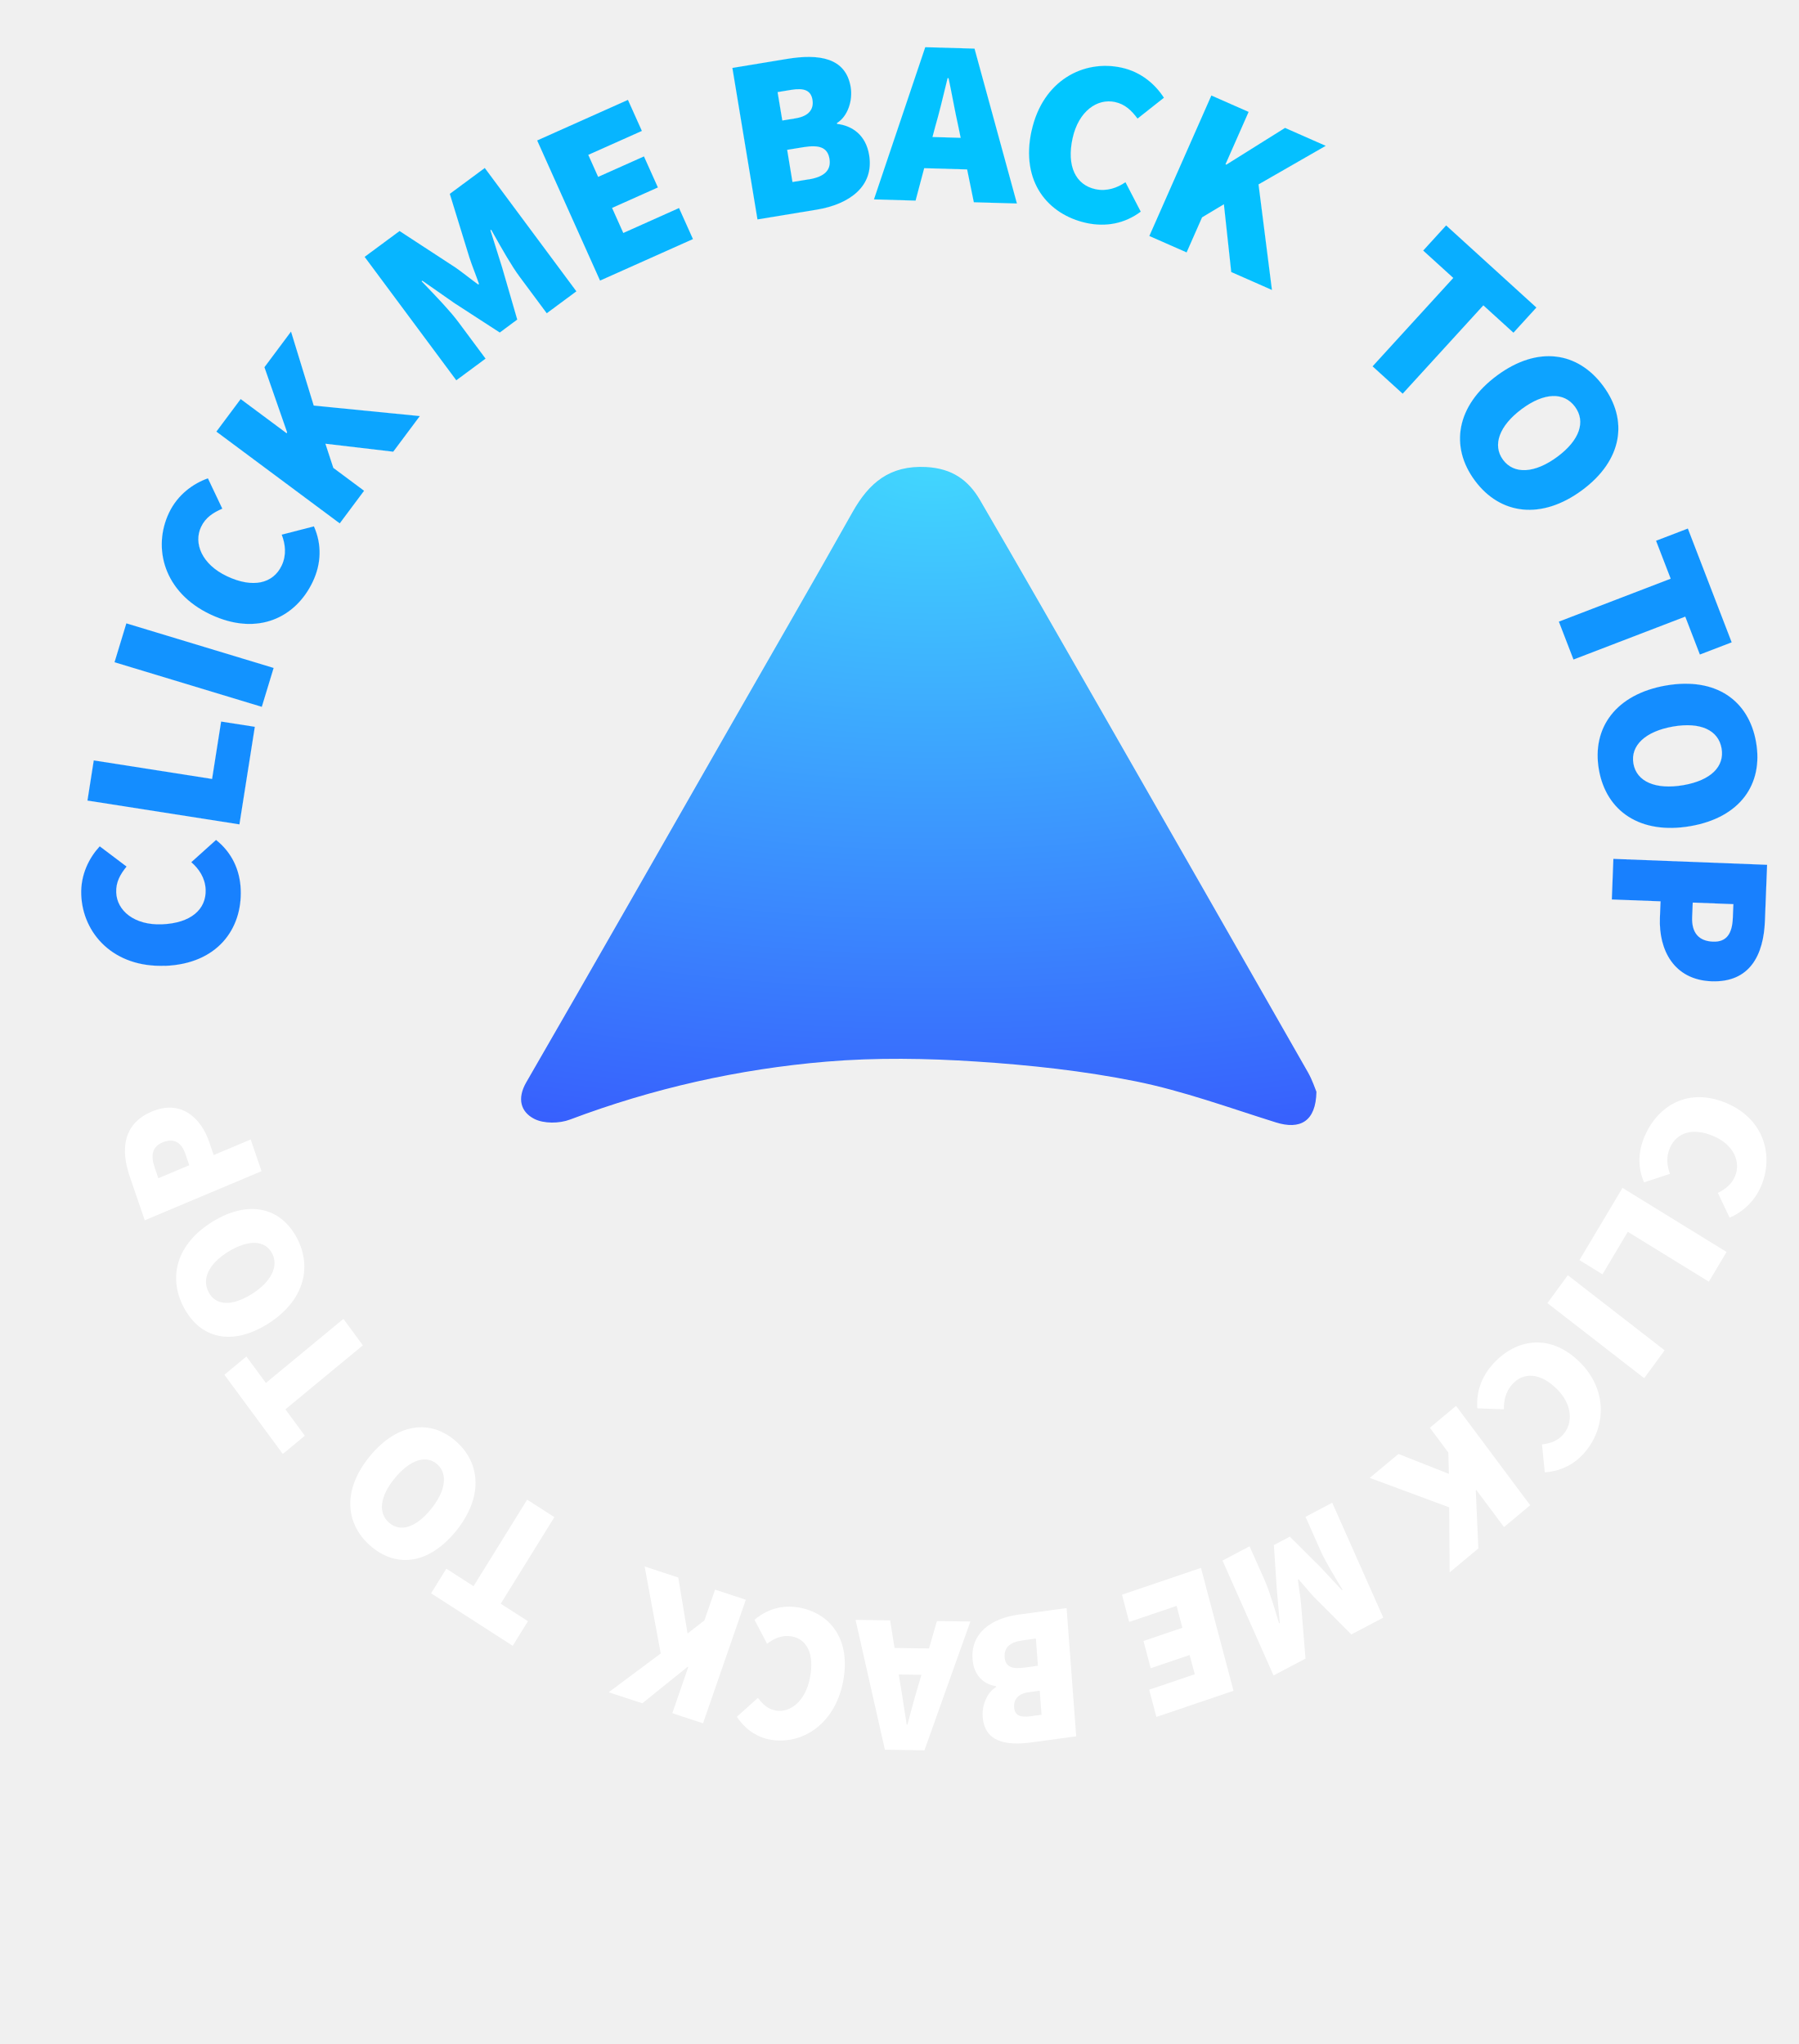
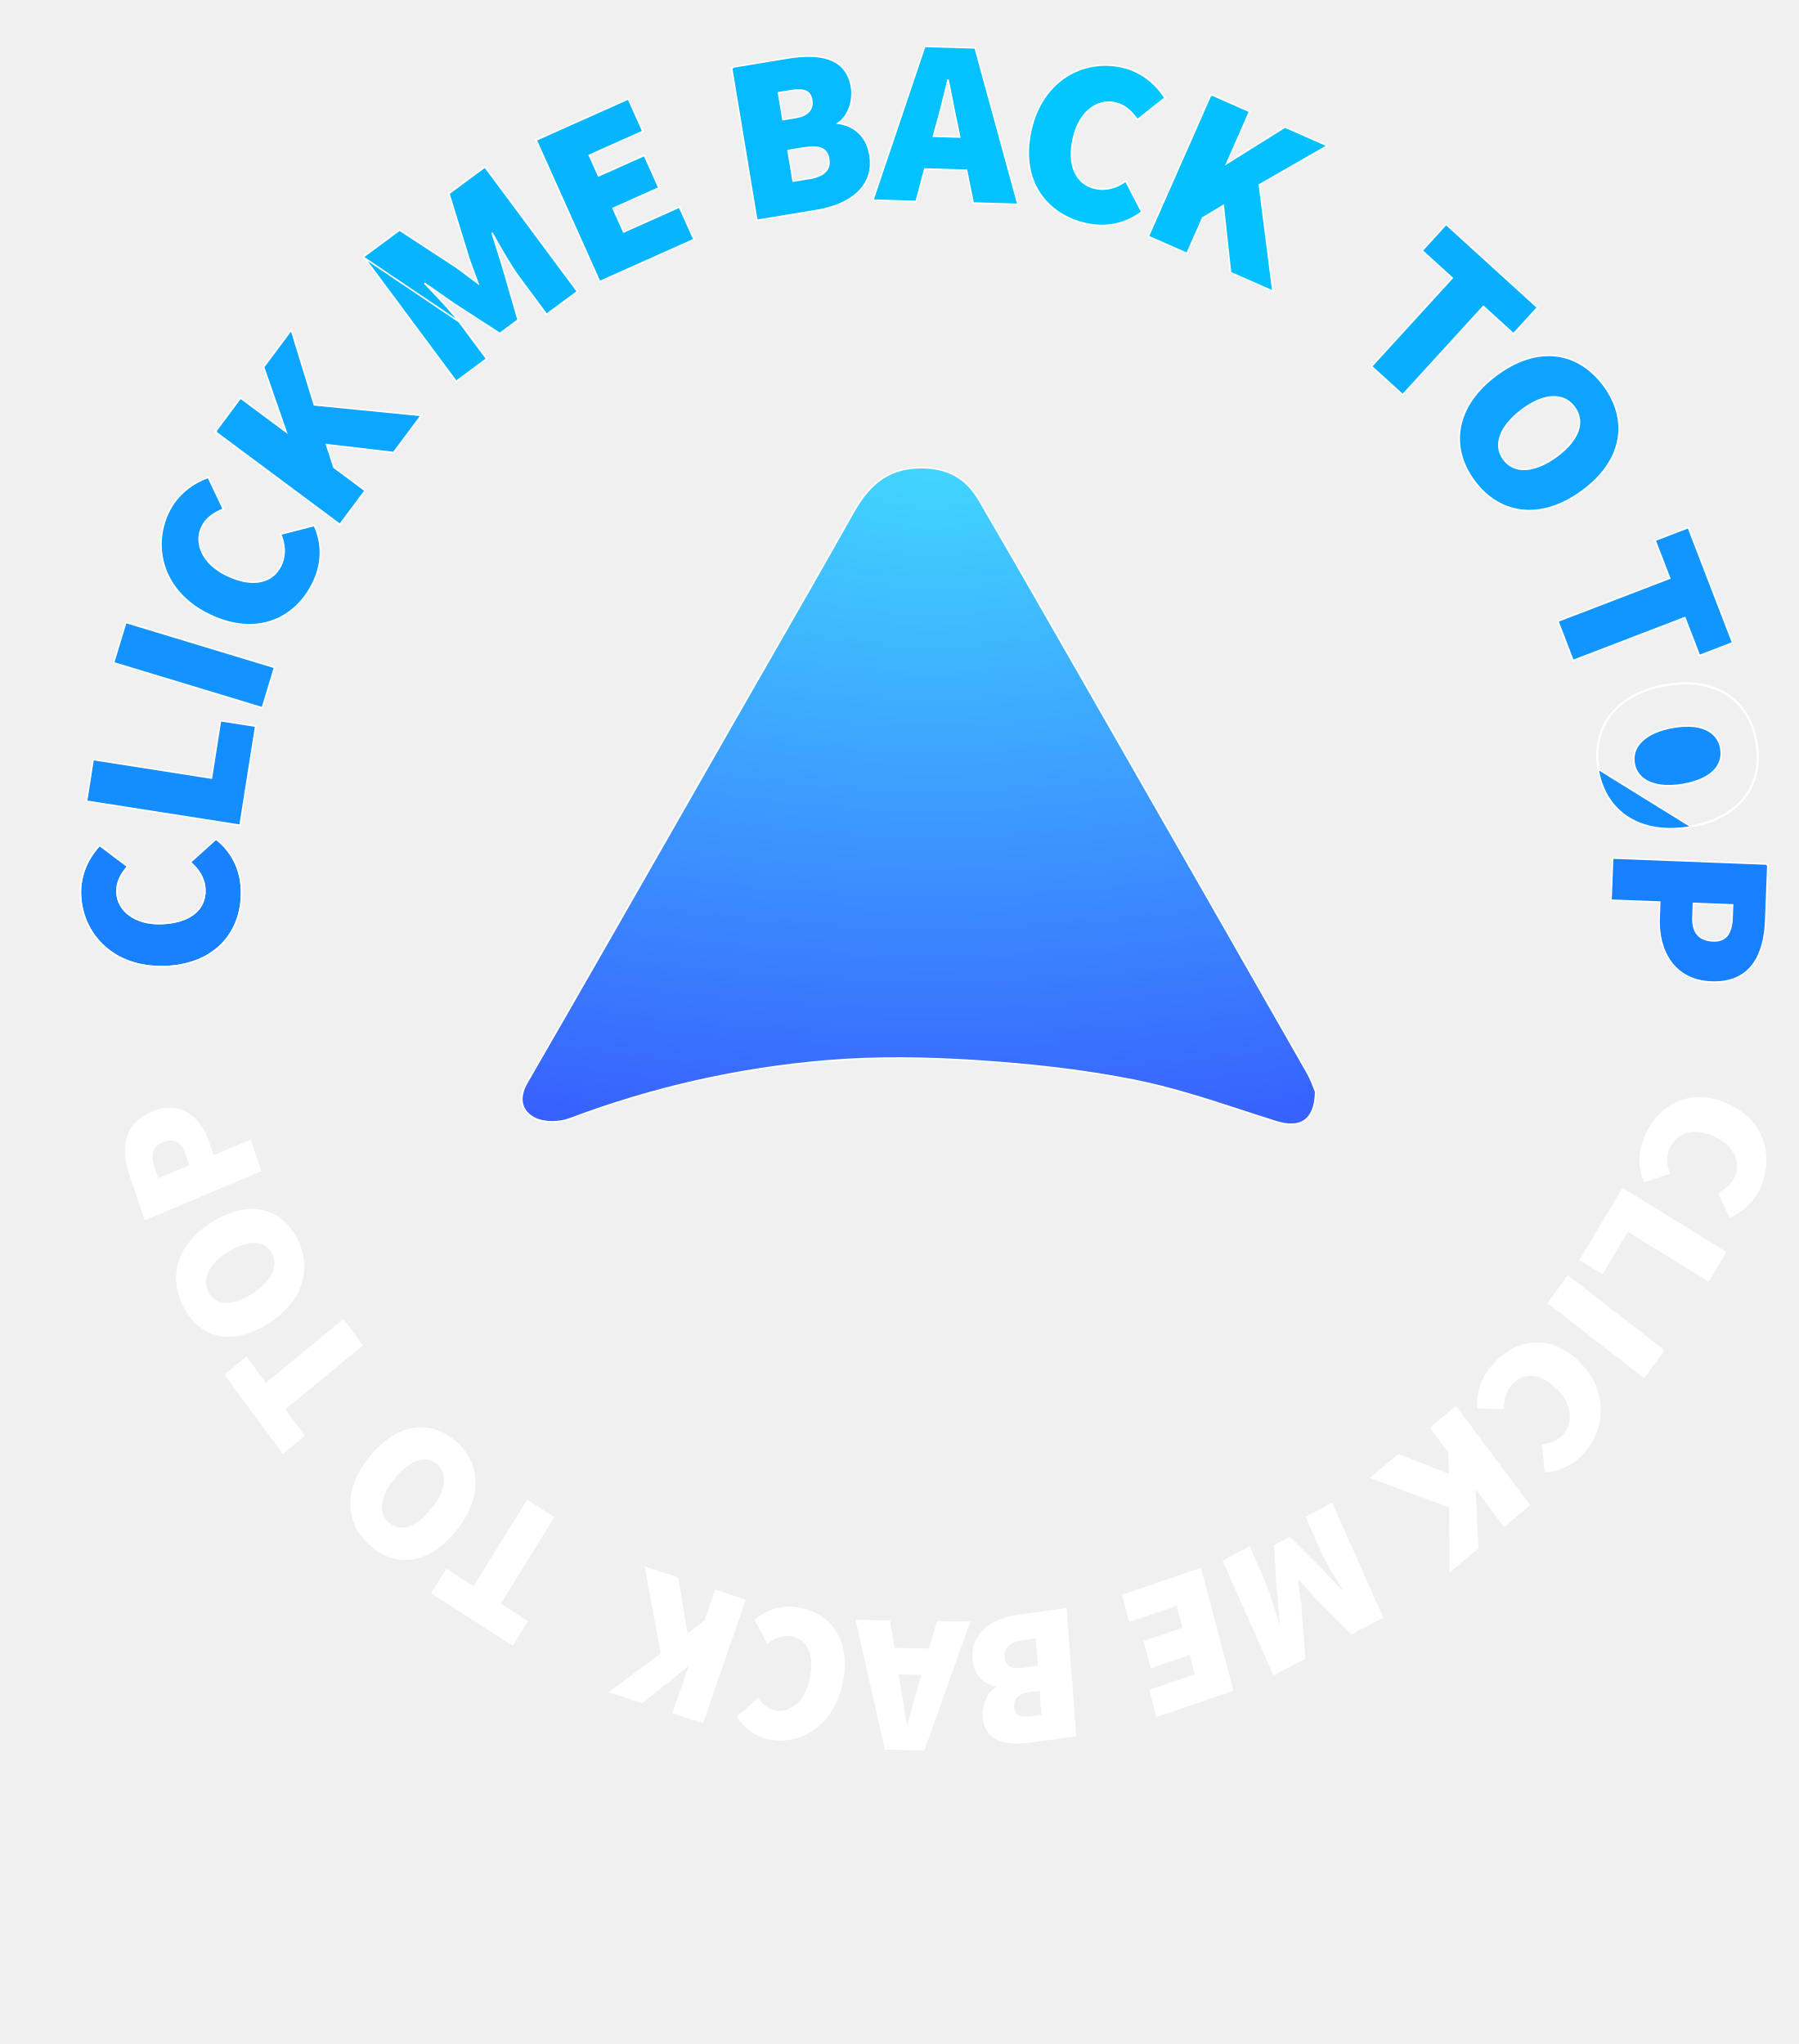
<svg xmlns="http://www.w3.org/2000/svg" width="1164" height="1323" viewBox="0 0 1164 1323" fill="none">
  <g clip-path="url(#clip0_379_113)">
    <path d="M1117.78 714.192C1142.08 724.776 1148.08 748.68 1139.49 768.258C1134.98 778.507 1126.86 784.906 1119.33 788.164L1111.74 772.107C1116.55 769.641 1120.45 766.792 1122.75 761.53C1126.71 752.46 1122.37 741.208 1109.22 735.493C1095.62 729.568 1085.1 732.95 1080.69 742.978C1078.06 748.94 1078.88 754.988 1080.75 759.777L1063.98 765.27C1059.72 755.631 1060.09 745.099 1064.48 735.108C1073.22 715.288 1093 703.471 1117.78 714.192Z" fill="white" />
    <path d="M1117.36 810.349L1105.91 829.575L1053.45 797.291L1037.06 824.813L1022.15 815.616L1050.02 768.883L1117.36 810.349Z" fill="white" />
    <path d="M1077.27 874.015L1064.06 892.059L1001.42 843.443L1014.63 825.398L1077.27 874.015Z" fill="white" />
    <path d="M1022.18 881.458C1041.23 900.193 1039.04 925.198 1024.8 940.961C1017.31 949.23 1007.75 952.525 999.724 952.988L997.911 934.917C1003.13 934.262 1007.68 932.887 1011.51 928.658C1018.12 921.37 1017.74 909.009 1007.41 898.903C996.749 888.419 985.917 887.971 978.653 896.031C974.305 900.827 973.09 906.911 973.305 912.183L956.05 911.556C955.224 900.783 958.96 890.844 966.276 882.763C980.717 866.828 1002.84 862.451 1022.23 881.527L1022.18 881.458Z" fill="white" />
    <path d="M990.303 974.245L973.333 988.41L955.462 964.473L955.065 964.782L956.725 1002.25L938.168 1017.74L937.843 975.636L886.45 956.575L905.007 941.085L937.672 953.974L937.299 940.175L925.339 924.135L942.309 909.97L990.285 974.282L990.303 974.245Z" fill="white" />
    <path d="M895.22 1047.02L874.536 1057.91L850.018 1033.29C846.838 1029.86 843.693 1025.92 840.41 1022.26L839.962 1022.5C840.539 1027.54 841.46 1032.74 841.934 1037.55L844.871 1073.55L824.186 1084.44L791.159 1010.1L808.671 1000.86L818.434 1022.84C821.779 1030.39 825.341 1042.76 827.756 1050.68L828.204 1050.44L826.362 1029.39L824.413 1000.06L834.738 994.603L854.648 1014.46L868.418 1029.24L868.866 1029C864.659 1022.03 857.977 1011.3 854.632 1003.75L844.869 981.772L862.158 972.658L895.186 1047L895.22 1047.02Z" fill="white" />
    <path d="M798.285 1094.37L748.366 1111.3L743.693 1093.69L773.194 1083.69L769.891 1071.21L744.681 1079.76L740.009 1062.15L765.219 1053.6L761.454 1039.42L730.764 1049.81L726.092 1032.19L777.218 1014.85L798.268 1094.32L798.285 1094.37Z" fill="white" />
    <path d="M696.473 1123.84L667.723 1127.76C650.997 1130.03 637.172 1127.55 635.942 1111.19C635.386 1104.05 638.724 1095.32 644.671 1091.95L644.62 1091.43C636.821 1090.16 630.234 1084.86 629.408 1073.91C628.111 1056.8 641.818 1047.45 659.043 1045.09L690.256 1040.84L696.473 1123.84ZM661.771 1061.75C653.434 1062.87 649.725 1066.49 650.163 1072.63C650.6 1078.77 654.731 1080.52 663.085 1079.36L671.698 1078.18L670.384 1060.57L661.771 1061.75ZM665.78 1095.28C658.906 1096.24 655.938 1099.97 656.308 1105.09C656.679 1110.21 660.051 1111.8 666.907 1110.87L674.039 1109.9L672.859 1094.33L665.728 1095.3L665.78 1095.28Z" fill="white" />
    <path d="M598.259 1132.91L572.668 1132.51L553.675 1048.47L576.062 1048.81L582.573 1089.63C584.024 1097.64 585.367 1107.85 586.765 1116.24L587.265 1116.25C589.518 1107.77 592.152 1097.76 594.628 1089.8L606.338 1049.24L627.985 1049.55L598.276 1132.87L598.259 1132.91ZM608.243 1084.22L569.133 1083.64L570.229 1066.53L609.339 1067.11L608.243 1084.22Z" fill="white" />
    <path d="M545.548 1088.73C540.059 1116.46 518.838 1129.3 499.055 1126.1C488.673 1124.42 481.262 1117.94 476.864 1111.2L490.49 1098.97C493.652 1103.15 496.987 1106.33 502.29 1107.2C511.45 1108.71 521.193 1101.09 524.163 1086.07C527.237 1070.56 522.207 1060.79 512.066 1059.13C506.023 1058.14 500.56 1060.66 496.421 1063.94L488.284 1048.43C496.545 1041.38 506.383 1038.75 516.524 1040.4C536.53 1043.67 551.14 1060.5 545.548 1088.73Z" fill="white" />
    <path d="M454.985 1115.42L435.088 1108.88L445.402 1079.09L444.954 1078.88L415.672 1102.47L393.916 1095.33L427.592 1070.24L417.181 1013.92L438.937 1021.07L444.956 1057.3L455.854 1048.83L462.759 1028.91L482.656 1035.45L454.985 1115.42Z" fill="white" />
    <path d="M324.057 1038.02L341.673 1049.34L331.813 1065.26L278.981 1031.27L288.841 1015.35L306.458 1026.66L341.15 970.674L358.766 981.992L324.074 1037.98L324.057 1038.02Z" fill="white" />
    <path d="M294.72 991.439C277.049 1012.83 255.983 1014.96 239.492 1000.35C223.035 985.75 221.849 963.746 239.433 942.449C257.104 921.059 278.653 918.348 295.145 932.96C311.636 947.572 312.391 970.049 294.702 991.476L294.72 991.439ZM255.546 956.704C245.814 968.508 244.573 979.212 251.727 985.534C258.88 991.856 268.891 988.951 278.624 977.147C288.357 965.344 290.081 954.057 282.927 947.735C275.773 941.413 265.279 944.901 255.546 956.704Z" fill="white" />
    <path d="M184.684 912.192L197.279 929.294L183.017 941.086L145.215 889.818L159.477 878.025L172.072 895.127L222.239 853.677L234.834 870.779L184.667 912.229L184.684 912.192Z" fill="white" />
    <path d="M172.807 857.207C149.568 871.491 129.427 866.094 118.955 846.255C108.466 826.454 114.478 804.947 137.613 790.705C160.852 776.422 181.63 781.443 192.12 801.245C202.609 821.046 196.028 842.871 172.807 857.207ZM147.879 810.087C135.07 817.975 130.473 827.78 135.005 836.38C139.537 844.98 149.732 845.713 162.541 837.825C175.349 829.937 180.602 819.72 176.052 811.157C171.503 802.594 160.671 802.236 147.862 810.124L147.879 810.087Z" fill="white" />
    <path d="M93.665 789.792L83.947 761.45C78.154 744.525 79.234 727.45 98.311 719.444C116.821 711.666 129.907 723.063 135.443 739.283L138.288 747.631L162.243 737.55L169.252 758.058L93.63 789.866L93.665 789.792ZM119.965 746.863C117.206 738.78 111.922 736.617 105.184 739.438C98.445 742.259 97.403 747.885 100.111 755.719L102.459 762.621L122.484 754.205L119.948 746.81L119.965 746.863Z" fill="white" />
  </g>
-   <path d="M52.556 579.175C53.537 604.227 73.404 626.418 106.775 625.116L106.806 625.174L106.812 625.185L106.824 625.184C123.809 624.524 136.303 618.522 144.428 609.513C152.552 600.504 156.306 588.49 155.811 575.807C155.313 562.95 149.937 551.662 139.826 543.646L139.813 543.636L139.801 543.647L123.792 558.053L123.775 558.068L123.792 558.083C128.549 562.18 132.753 568.13 133.064 575.764C133.313 582.166 130.921 587.602 126.135 591.53C121.348 595.459 114.164 597.88 104.824 598.246C86.773 598.965 75.668 589.277 75.233 577.69L75.233 577.69C74.943 570.96 77.821 565.963 81.92 560.901L81.933 560.885L81.916 560.872L64.557 547.774L64.543 547.763L64.531 547.776C57.762 555.093 52.051 566.039 52.556 579.175L52.556 579.175Z" fill="#1881FE" stroke="white" stroke-width="0.04" />
-   <path d="M56.58 518.172L56.577 518.192L56.597 518.195L154.942 533.607L154.962 533.61L154.965 533.59L164.931 470.441L164.934 470.421L164.914 470.418L143.107 467.015L143.087 467.012L143.084 467.032L137.237 504.169L60.685 492.163L60.665 492.16L60.662 492.18L56.58 518.172Z" fill="#148DFF" stroke="white" stroke-width="0.04" />
-   <path d="M74.103 428.637L74.097 428.656L74.116 428.662L169.42 457.527L169.439 457.533L169.445 457.514L177.097 432.345L177.103 432.326L177.084 432.32L81.78 403.455L81.76 403.449L81.755 403.468L74.103 428.637Z" fill="#1293FF" stroke="white" stroke-width="0.04" />
-   <path d="M134.563 309.594L134.555 309.577L134.538 309.583C125.137 312.925 115.018 320.005 109.363 331.888C98.584 354.53 105.925 383.406 136.101 397.68C151.47 404.95 165.329 405.412 176.706 401.187C188.082 396.961 196.975 388.048 202.412 376.571C207.935 364.969 208.421 352.506 203.173 340.694L203.166 340.679L203.149 340.683L182.305 346.054L182.284 346.06L182.292 346.081C184.581 351.902 185.578 359.104 182.289 366.02L182.289 366.02C179.549 371.83 174.911 375.555 168.847 376.829C162.783 378.103 155.291 376.926 146.845 372.928C130.518 365.198 125.17 351.527 130.151 341.034C133.041 334.961 137.911 331.864 143.876 329.262L143.895 329.253L143.886 329.235L134.563 309.594Z" fill="#1099FF" stroke="white" stroke-width="0.04" />
-   <path d="M139.979 279.396L140.009 279.421L140.031 279.399L219.85 338.778L219.866 338.79L219.878 338.774L235.631 317.664L235.643 317.648L235.627 317.636L215.727 302.826L210.615 287.229L254.476 292.39L254.487 292.392L254.494 292.382L271.701 269.328L271.722 269.3L271.687 269.296L203.046 262.499L188.356 214.624L188.344 214.586L188.32 214.618L171.113 237.672L171.107 237.68L171.111 237.69L185.813 279.902L185.46 280.372L155.76 258.282L155.744 258.27L155.732 258.286L139.979 279.396Z" fill="#0CA5FF" stroke="white" stroke-width="0.04" />
-   <path d="M235.922 166.262L235.895 166.281L235.925 166.296L235.991 166.327L295.281 246.165L295.293 246.181L295.309 246.169L314.252 232.149L314.268 232.137L314.256 232.121L296.731 208.528C291.509 201.473 282.543 192.133 275.744 185.05C274.737 184.001 273.778 183.002 272.885 182.067L273.335 181.73L293.951 196.137L293.951 196.138L323.426 215.256L323.438 215.263L323.449 215.255L334.752 206.865L334.763 206.857L334.76 206.844L324.981 173.133L324.981 173.133L317.408 149.051L317.858 148.714C318.458 149.775 319.095 150.908 319.763 152.095C324.587 160.672 330.999 172.074 336.295 179.188L353.821 202.781L353.833 202.797L353.849 202.785L373.032 188.586L373.048 188.574L373.036 188.558L313.742 108.716L313.73 108.7L313.714 108.712L291.072 125.457L291.06 125.466L291.064 125.479L303.763 166.703L303.763 166.703C304.661 169.465 305.718 172.301 306.797 175.166C306.898 175.435 306.999 175.704 307.101 175.974C308.079 178.571 309.066 181.188 309.96 183.794L309.504 184.135C307.262 182.518 305.04 180.816 302.836 179.128C302.608 178.953 302.38 178.778 302.152 178.604C299.72 176.742 297.31 174.91 294.922 173.243L294.921 173.242L258.587 149.516L258.575 149.508L258.564 149.516L235.922 166.262Z" fill="#07B5FF" stroke="white" stroke-width="0.04" />
-   <path d="M439.428 134.631L403.383 150.766L396.139 134.592L425.772 121.347L425.79 121.339L425.782 121.321L416.762 101.221L416.754 101.203L416.736 101.211L387.103 114.455L380.739 100.243L415.406 84.764L415.424 84.756L415.416 84.738L406.397 64.638L406.389 64.62L406.37 64.628L347.658 90.875L347.627 90.875L347.597 90.876L347.609 90.903L388.307 181.628L388.315 181.647L388.334 181.639L448.464 154.767L448.482 154.759L448.474 154.741L439.455 134.641L439.446 134.623L439.428 134.631Z" fill="#07B5FF" stroke="white" stroke-width="0.04" />
-   <path d="M473.941 43.97L473.942 43.993L473.95 43.992L490.183 142.027L490.187 142.047L490.206 142.044L528.581 135.722L528.578 135.702L528.581 135.722C539.165 133.971 548.479 130.188 554.728 124.312C560.977 118.435 564.161 110.465 562.487 100.345C561.417 93.846 558.688 89.097 554.998 85.826C551.311 82.559 546.667 80.768 541.763 80.18L541.684 79.62C545.205 77.485 547.776 73.802 549.292 69.598C550.809 65.389 551.269 60.655 550.564 56.426C549.767 51.6 548.074 47.83 545.662 44.943C543.25 42.056 540.118 40.053 536.445 38.759C529.099 36.172 519.585 36.421 509.314 38.113L509.316 38.129L509.314 38.113L473.983 43.946L473.98 43.931L473.941 43.935L473.941 43.97ZM523.448 116.057L523.441 116.05L523.431 116.052L512.868 117.781L509.446 97.004L520.009 95.274L520.005 95.254L520.009 95.274C525.16 94.428 529.049 94.489 531.799 95.663C534.547 96.837 536.163 99.123 536.766 102.737C537.369 106.352 536.608 109.265 534.418 111.486C532.227 113.707 528.605 115.238 523.476 116.084L523.448 116.057ZM525.772 64.569C526.275 67.578 525.708 70.218 523.961 72.281C522.214 74.345 519.284 75.835 515.054 76.538L506.296 77.984L503.241 59.632L512 58.186C516.232 57.483 519.424 57.577 521.683 58.597C523.941 59.616 525.27 61.561 525.772 64.569Z" fill="#05BAFF" stroke="white" stroke-width="0.04" />
-   <path d="M598.822 30.535L598.821 30.535L598.786 30.536L598.772 30.536L598.767 30.55L565.568 129.057L565.559 129.082L565.586 129.083L592.523 129.867L592.539 129.868L592.543 129.852L598.113 108.882L625.869 109.685L630.209 130.915L630.212 130.93L630.228 130.931L658.106 131.729L658.133 131.729L658.126 131.703L630.691 31.467L630.687 31.453L630.672 31.452L598.822 30.535ZM620.269 82.294L621.679 89.191L603.483 88.665L605.289 81.868C607.718 73.546 610.187 63.321 612.399 54.155C612.688 52.957 612.973 51.778 613.253 50.623L613.848 50.609C614.795 55.037 615.739 59.887 616.684 64.746C617.873 70.856 619.064 76.98 620.269 82.294Z" fill="#03C2FF" stroke="white" stroke-width="0.04" />
-   <path d="M753.253 63.286L753.267 63.274L753.258 63.259C747.877 54.859 738.737 46.578 725.852 43.773C701.311 38.379 674.796 51.979 667.616 84.542L667.597 84.542L667.581 84.542L667.578 84.558C663.928 101.14 666.584 114.723 673.263 124.842C679.941 134.961 690.638 141.616 703.067 144.344L703.071 144.324L703.067 144.344C715.636 147.087 727.918 144.758 738.266 137.013L738.279 137.002L738.272 136.987L728.37 117.916L728.359 117.895L728.341 117.908C723.166 121.5 716.334 124.05 708.851 122.412L708.847 122.431L708.851 122.412C702.575 121.042 697.901 117.362 695.296 111.747C692.69 106.131 692.154 98.578 694.159 89.462C698.045 71.859 710.213 63.566 721.573 66.053C728.146 67.503 732.273 71.542 736.151 76.773L736.163 76.789L736.179 76.776L753.253 63.286Z" fill="#01C6FF" stroke="white" stroke-width="0.04" />
-   <path d="M792.039 132.238L796.784 176.078L796.785 176.089L796.796 176.094L823.141 187.704L823.174 187.718L823.169 187.683L814.494 119.369L857.974 94.409L858.008 94.389L857.972 94.373L831.627 82.763L831.617 82.759L831.608 82.765L793.67 106.524L793.136 106.305L808.071 72.439L808.079 72.421L808.061 72.412L783.978 61.8L783.978 61.778L783.94 61.771L743.78 152.751L743.771 152.77L743.79 152.778L767.919 163.394L767.937 163.402L767.945 163.384L777.949 140.706L792.039 132.238Z" fill="#04C0FF" stroke="white" stroke-width="0.04" />
-   <path d="M907.768 254.838L959.959 197.671L979.427 215.366L979.442 215.38L979.455 215.365L994.307 199.073L994.321 199.059L994.306 199.045L935.892 145.883L935.877 145.87L935.863 145.884L921.011 162.176L920.998 162.191L921.013 162.204L940.48 179.899L940.461 179.92L940.46 179.92L888.256 237.102L888.242 237.117L888.257 237.13L907.74 254.839L907.755 254.853L907.768 254.838Z" fill="#09AEFF" stroke="white" stroke-width="0.04" />
-   <path d="M1037.48 249.737C1029.27 238.672 1018.69 232.127 1006.87 230.784C995.043 229.442 981.978 233.302 968.804 243.039C955.63 252.776 947.944 264.261 945.606 276.079C943.267 287.897 946.277 300.046 954.486 311.112C962.695 322.178 973.466 328.587 985.479 329.795C997.493 331.003 1010.75 327.009 1023.92 317.271C1037.02 307.57 1044.52 296.221 1046.69 284.528C1048.86 272.835 1045.69 260.803 1037.48 249.737ZM1019.23 263.243C1022.78 268.025 1023.56 273.432 1021.64 278.988C1019.72 284.545 1015.1 290.252 1007.84 295.629C1000.58 301.006 993.582 303.899 987.509 304.253C981.438 304.607 976.293 302.422 972.742 297.641C969.191 292.86 968.597 287.318 970.704 281.627C972.811 275.935 977.622 270.093 984.882 264.716C992.142 259.339 998.954 256.581 1004.84 256.361C1010.72 256.142 1015.68 258.461 1019.23 263.243Z" fill="#0DA3FF" stroke="white" stroke-width="0.04" />
-   <path d="M1018.3 426.911L1090.62 399.146L1100.08 423.667L1100.09 423.686L1100.1 423.679L1120.68 415.776L1120.7 415.769L1120.69 415.75L1092.32 342.095L1092.32 342.077L1092.3 342.084L1071.72 349.987L1071.7 349.994L1071.71 350.013L1081.17 374.541L1081.15 374.564L1008.82 402.334L1008.8 402.341L1008.81 402.36L1018.28 426.899L1018.28 426.918L1018.3 426.911Z" fill="#1195FF" stroke="white" stroke-width="0.04" />
-   <path d="M1093.93 534.755L1093.93 534.735L1093.93 534.755C1110.01 531.976 1121.83 525.198 1129.04 515.723C1136.24 506.247 1138.84 494.076 1136.5 480.513C1134.16 466.934 1127.66 456.332 1117.7 449.821C1107.75 443.31 1094.34 440.891 1078.19 443.672L1078.19 443.691L1078.19 443.672C1062.04 446.469 1050 453.287 1042.58 462.797C1035.16 472.308 1032.37 484.51 1034.71 498.072C1037.06 511.652 1043.78 522.214 1053.97 528.685C1064.15 535.156 1077.78 537.535 1093.93 534.755ZM1114.12 484.395C1115.14 490.258 1113.4 495.436 1109.19 499.533C1104.97 503.631 1098.27 506.649 1089.36 508.188C1080.44 509.727 1072.89 509.166 1067.3 506.756C1061.72 504.347 1058.11 500.088 1057.09 494.225C1056.08 488.363 1058.04 483.145 1062.48 479.008C1066.92 474.87 1073.85 471.812 1082.76 470.273C1091.68 468.734 1099.01 469.335 1104.36 471.784C1109.72 474.233 1113.1 478.532 1114.12 484.395Z" fill="#148DFF" stroke="white" stroke-width="0.04" />
-   <path d="M1143.61 559.725L1143.57 559.725L1143.57 559.726L1143.57 559.74L1044.12 555.896L1044.1 555.895L1044.1 555.915L1043.09 582.185L1043.08 582.205L1043.1 582.206L1074.63 583.407L1074.21 594.07C1073.8 604.46 1076.05 614.496 1081.45 622.053C1086.86 629.611 1095.4 634.689 1107.57 635.163L1107.57 635.143L1107.57 635.163C1120.13 635.645 1128.58 631.307 1133.99 624.131C1139.41 616.956 1141.78 606.946 1142.2 596.088L1143.61 559.781L1143.61 559.781L1143.61 559.76L1143.61 559.725ZM1121.4 594.085L1121.4 594.085C1121.21 599.129 1120.22 603.066 1118.17 605.697C1116.12 608.327 1113 609.656 1108.57 609.478C1104.12 609.3 1100.66 607.946 1098.36 605.339C1096.05 602.732 1094.9 598.87 1095.1 593.672L1095.48 584.227L1121.75 585.232L1121.4 594.085Z" fill="#1880FE" stroke="white" stroke-width="0.04" />
-   <path d="M851.942 706.677C851.589 725.853 841.46 731.46 825.584 726.453C795.548 717.041 765.763 706.126 735.071 699.918C701.204 693.109 666.48 689.354 631.958 687.101C599.703 684.998 566.996 684.448 534.842 687.151C477.943 691.958 422.506 704.424 368.884 724.651C362.03 727.255 351.9 727.405 345.65 724.15C336.982 719.644 334.513 711.083 340.56 700.569C385.061 623.567 429.058 546.214 473.206 469.012C499.413 423.151 525.922 377.44 551.776 331.379C562.409 312.554 575.714 301.039 599.452 302.29C616.183 303.192 626.716 310.752 634.276 323.769C660.18 368.228 685.681 412.887 711.233 457.496C756.389 536.301 801.444 615.156 846.449 694.06C849.322 699.117 851.136 704.775 851.942 706.677Z" fill="url(#paint0_radial_379_113)" />
+   <mask id="path-17-outside-1_379_113" maskUnits="userSpaceOnUse" x="50.765" y="541.02" width="107.886" height="87.364" fill="black">
+     <rect fill="white" x="50.765" y="541.02" width="107.886" height="87.364" />
+     <path d="M106.787 625.096C73.419 626.403 53.557 604.218 52.575 579.174C52.071 566.044 57.78 555.104 64.545 547.79L81.904 560.888C77.805 565.952 74.922 570.953 75.213 577.691C75.648 589.293 86.767 598.986 104.825 598.266C123.51 597.533 133.582 588.58 133.084 575.763C132.773 568.121 128.564 562.167 123.805 558.068L139.814 543.662C149.92 551.674 155.293 562.956 155.791 575.808C156.78 601.164 140.783 623.844 106.824 625.164L106.787 625.096Z" />
+   </mask>
+   <path d="M106.787 625.096C73.419 626.403 53.557 604.218 52.575 579.174C52.071 566.044 57.78 555.104 64.545 547.79L81.904 560.888C77.805 565.952 74.922 570.953 75.213 577.691C75.648 589.293 86.767 598.986 104.825 598.266C123.51 597.533 133.582 588.58 133.084 575.763C132.773 568.121 128.564 562.167 123.805 558.068L139.814 543.662C149.92 551.674 155.293 562.956 155.791 575.808C156.78 601.164 140.783 623.844 106.824 625.164L106.787 625.096Z" fill="#1881FE" />
+   <path d="M106.787 625.096L107.671 624.628L107.377 624.072L106.748 624.096L106.787 625.096ZM52.575 579.174L51.576 579.213L51.576 579.213L52.575 579.174ZM64.545 547.79L65.148 546.992L64.425 546.447L63.811 547.111L64.545 547.79ZM81.904 560.888L82.682 561.517L83.333 560.713L82.507 560.09L81.904 560.888ZM75.213 577.691L76.213 577.654L76.212 577.648L75.213 577.691ZM104.825 598.266L104.786 597.267L104.785 597.267L104.825 598.266ZM133.084 575.763L134.083 575.724L134.083 575.722L133.084 575.763ZM123.805 558.068L123.136 557.324L122.292 558.084L123.153 558.825L123.805 558.068ZM139.814 543.662L140.435 542.878L139.773 542.354L139.145 542.919L139.814 543.662ZM155.791 575.808L154.792 575.847L154.792 575.847L155.791 575.808ZM106.824 625.164L105.94 625.632L106.234 626.188L106.862 626.163L106.824 625.164ZM106.748 624.096C73.927 625.382 54.535 603.622 53.575 579.135L51.576 579.213C52.58 604.814 72.912 627.424 106.826 626.095L106.748 624.096ZM53.575 579.136C53.083 566.328 58.651 555.635 65.279 548.469L63.811 547.111C56.908 554.573 51.059 565.761 51.576 579.213L53.575 579.136ZM63.943 548.588L81.302 561.686L82.507 560.09L65.148 546.992L63.943 548.588ZM81.127 560.259C76.97 565.394 73.908 570.635 74.214 577.734L76.212 577.648C75.937 571.272 78.639 566.51 82.682 561.517L81.127 560.259ZM74.214 577.729C74.677 590.075 86.468 599.998 104.865 599.265L104.785 597.267C87.066 597.973 76.62 588.511 76.213 577.654L74.214 577.729ZM104.864 599.265C114.344 598.893 121.769 596.433 126.782 592.319C131.825 588.181 134.344 582.433 134.083 575.724L132.085 575.802C132.322 581.91 130.053 587.047 125.513 590.773C120.944 594.523 113.991 596.906 104.786 597.267L104.864 599.265ZM134.083 575.722C133.757 567.713 129.346 561.52 124.458 557.31L123.153 558.825C127.783 562.814 131.789 568.53 132.085 575.803L134.083 575.722ZM124.474 558.811L140.483 544.405L139.145 542.919L123.136 557.324L124.474 558.811ZM139.193 544.446C149.055 552.265 154.304 563.267 154.792 575.847L156.79 575.769C156.281 562.644 150.784 551.083 140.435 542.878L139.193 544.446ZM154.792 575.847C155.278 588.306 151.59 600.048 143.67 608.83C135.758 617.603 123.539 623.513 106.785 624.165L106.862 626.163C124.067 625.494 136.827 619.405 145.156 610.169C153.477 600.942 157.293 588.666 156.79 575.769L154.792 575.847ZM107.707 624.696L107.671 624.628L105.903 625.563L105.94 625.632L107.707 624.696Z" fill="white" mask="url(#path-17-outside-1_379_113)" />
+   <path d="M56.106 518.097L56.029 518.591L56.523 518.669L154.867 534.081L155.361 534.158L155.439 533.665L165.405 470.516L165.483 470.021L164.988 469.944L143.181 466.541L142.687 466.464L142.61 466.957L136.838 503.62L60.759 491.689L60.265 491.612L60.188 492.105L56.106 518.097Z" fill="#148DFF" stroke="white" />
+   <path d="M73.643 428.497L73.498 428.976L73.977 429.121L169.281 457.986L169.759 458.131L169.905 457.653L177.557 432.485L177.702 432.006L177.223 431.861L81.919 402.996L81.441 402.851L81.295 403.329L73.643 428.497Z" fill="#1293FF" stroke="white" />
+   <path d="M135.896 398.114L136.11 397.662L135.896 398.114C151.362 405.43 165.356 405.914 176.873 401.637C188.384 397.361 197.363 388.349 202.846 376.777C208.424 365.057 208.92 352.448 203.611 340.499L203.439 340.113L203.029 340.218L182.186 345.589L181.638 345.73L181.845 346.256C184.105 352.004 185.067 359.059 181.855 365.814L181.855 365.816C179.177 371.495 174.659 375.117 168.748 376.359C162.819 377.605 155.436 376.464 147.05 372.494C130.871 364.834 125.757 351.41 130.585 341.24C133.401 335.322 138.143 332.286 144.068 329.702L144.541 329.495L144.319 329.029L134.997 309.388L134.803 308.98L134.378 309.131C124.884 312.506 114.651 319.66 108.929 331.682C98.035 354.566 105.482 383.727 135.896 398.114Z" fill="#1099FF" stroke="white" />
+   <path d="M140 279.411L139.999 279.412M139.999 279.412V279.412ZM139.594 279.108L139.981 279.436L139.73 279.773L219.563 339.163L219.964 339.461L220.262 339.061L236.016 317.951L236.315 317.55L235.913 317.251L216.135 302.532L211.306 287.793L254.42 292.867L254.706 292.901L254.879 292.67L272.086 269.615L272.615 268.906L271.734 268.819L203.412 262.053L188.815 214.483L188.525 213.541L187.936 214.33L170.729 237.385L170.57 237.597L170.657 237.848L185.191 279.574L156.046 257.897L155.646 257.599L155.347 257.999L139.594 279.108Z" fill="#0CA5FF" stroke="white" />
+   <path d="M234.963 166.373L235.636 165.876L258.279 149.131L258.558 148.924L258.849 149.114L295.184 172.84L295.19 172.845L295.197 172.849C297.595 174.523 300.012 176.361 302.444 178.222C302.672 178.397 302.9 178.572 303.128 178.747C305.179 180.318 307.241 181.897 309.319 183.408C308.478 180.989 307.562 178.56 306.651 176.142C306.55 175.873 306.449 175.604 306.348 175.336C305.269 172.471 304.209 169.625 303.307 166.852L303.305 166.844L290.606 125.621L290.501 125.282L290.786 125.071L313.429 108.326L313.83 108.03L314.127 108.43L373.421 188.272L373.72 188.674L373.317 188.972L354.135 203.171L353.733 203.468L353.436 203.067L335.91 179.474C330.594 172.333 324.164 160.9 319.343 152.328C319.033 151.776 318.729 151.237 318.433 150.711L325.439 172.989L325.442 172.999L325.442 172.999L335.221 206.71L335.317 207.044L335.038 207.251L323.735 215.64L323.456 215.847L323.165 215.658L293.69 196.54L293.683 196.536L293.676 196.531L274.703 183.272C275.153 183.741 275.615 184.222 276.087 184.714C282.882 191.793 291.874 201.16 297.116 208.242L234.963 166.373ZM234.963 166.373L235.677 166.71L294.896 246.451L295.194 246.852L295.595 246.555L314.538 232.535L314.94 232.237L314.642 231.835L297.116 208.242L234.963 166.373Z" fill="#07B5FF" stroke="white" />
+   <path d="M439.232 134.193L403.625 150.132L396.773 134.834L425.968 121.785L426.425 121.581L426.22 121.124L417.2 101.024L416.996 100.569L416.54 100.773L387.345 113.821L381.373 100.485L415.602 85.203L416.059 84.998L415.854 84.541L406.835 64.442L406.63 63.986L406.174 64.19L347.55 90.397L346.863 90.412L347.171 91.1L387.869 181.825L388.074 182.28L388.53 182.077L448.66 155.206L449.117 155.001L448.912 154.544L439.892 134.444L439.688 133.989L439.232 134.193Z" fill="#07B5FF" stroke="white" />
+   <path d="M473.462 43.981L473.475 44.557L473.555 44.543L489.71 142.106L489.792 142.599L490.285 142.517L528.659 136.195L528.659 136.195C539.298 134.435 548.714 130.626 555.056 124.662C561.421 118.677 564.661 110.547 562.961 100.266C561.875 93.671 559.097 88.818 555.316 85.467C551.676 82.24 547.134 80.43 542.345 79.771C545.772 77.534 548.261 73.873 549.743 69.76C551.287 65.478 551.756 60.662 551.037 56.348C550.229 51.453 548.507 47.599 546.03 44.635C543.554 41.672 540.345 39.624 536.604 38.306C529.142 35.678 519.529 35.944 509.236 37.639L509.235 37.639L473.88 43.476L473.95 43.9L473.461 43.946L473.462 43.981ZM509.998 97.4L520.086 95.748L520.087 95.748C525.218 94.905 528.991 94.987 531.611 96.105C534.174 97.199 535.709 99.323 536.292 102.816C536.876 106.313 536.136 109.06 534.076 111.149C532.022 113.231 528.594 114.724 523.634 115.571L523.599 115.538L523.353 115.578L513.264 117.23L509.998 97.4ZM503.794 60.027L512.078 58.66L512.079 58.66C516.285 57.96 519.36 58.074 521.486 59.034C523.562 59.971 524.816 61.755 525.299 64.648C525.783 67.549 525.232 70.037 523.595 71.971C521.947 73.918 519.14 75.372 514.975 76.065L506.69 77.433L503.794 60.027Z" fill="#05BAFF" stroke="white" />
+   <path d="M598.835 30.055L598.823 30.055L598.81 30.055L598.775 30.056L598.424 30.064L598.312 30.396L565.113 128.903L564.897 129.543L565.572 129.563L592.509 130.347L592.905 130.359L593.007 129.976L598.48 109.373L625.475 110.154L629.739 131.011L629.818 131.399L630.214 131.411L658.092 132.208L658.767 132.228L658.589 131.577L631.154 31.34L631.056 30.983L630.686 30.973L598.835 30.055ZM619.801 82.4L621.088 88.693L604.103 88.202L605.751 81.997C608.184 73.664 610.654 63.43 612.866 54.267C613.094 53.324 613.319 52.392 613.541 51.474C614.429 55.671 615.318 60.239 616.209 64.82C617.4 70.941 618.596 77.085 619.8 82.395C619.8 82.397 619.801 82.398 619.801 82.4Z" fill="#03C2FF" stroke="white" />
+   <path d="M753.551 63.662L753.906 63.382L753.662 63C748.229 54.519 738.991 46.142 725.954 43.304C701.246 37.873 674.584 51.516 667.229 84.07L667.194 84.071L667.109 84.454C663.436 101.143 666.101 114.862 672.862 125.107C679.619 135.346 690.433 142.062 702.964 144.813L702.965 144.813C715.661 147.584 728.087 145.232 738.554 137.397L738.893 137.143L738.698 136.766L728.796 117.694L728.534 117.19L728.067 117.514C722.961 121.057 716.264 123.543 708.954 121.943L708.954 121.943C702.818 120.604 698.27 117.018 695.731 111.545C693.184 106.054 692.637 98.616 694.628 89.565C698.479 72.123 710.458 64.111 721.47 66.522C727.875 67.935 731.914 71.864 735.765 77.058L736.072 77.473L736.477 77.153L753.551 63.662Z" fill="#01C6FF" stroke="white" />
+   <path d="M791.643 133.036L796.307 176.13L796.338 176.417L796.602 176.533L822.948 188.143L823.757 188.499L823.646 187.622L815.01 119.626L858.213 94.825L859.071 94.333L858.166 93.934L831.82 82.324L831.578 82.217L831.353 82.358L793.869 105.833L808.51 72.632L808.712 72.175L808.254 71.973L784.16 61.356L784.018 61.68L783.5 61.577L743.34 152.558L743.138 153.015L743.596 153.217L767.725 163.834L768.183 164.035L768.384 163.578L778.327 141.039L791.643 133.036Z" fill="#04C0FF" stroke="white" />
+   <path d="M939.801 179.93L887.902 236.779L887.564 237.149L887.934 237.486L907.417 255.195L907.787 255.53L908.123 255.162L959.991 198.348L979.104 215.722L979.474 216.057L979.81 215.688L994.662 199.397L994.999 199.027L994.629 198.69L936.215 145.528L935.845 145.192L935.509 145.561L920.657 161.853L920.319 162.223L920.69 162.559L939.801 179.93Z" fill="#09AEFF" stroke="white" />
+   <path d="M1024.2 317.657L1024.21 317.657C1037.38 307.902 1044.97 296.455 1047.16 284.616C1049.36 272.771 1046.14 260.606 1037.87 249.451C1029.59 238.297 1018.9 231.667 1006.92 230.307C994.948 228.948 981.765 232.862 968.519 242.653C955.272 252.444 947.502 264.024 945.135 275.985C942.767 287.953 945.821 300.238 954.1 311.398C962.38 322.558 973.267 329.05 985.431 330.273C997.59 331.495 1010.96 327.448 1024.2 317.657ZM1018.84 263.529C1022.3 268.182 1023.06 273.423 1021.19 278.831C1019.31 284.264 1014.77 289.9 1007.56 295.243C1000.34 300.587 993.43 303.427 987.482 303.774C981.556 304.119 976.573 301.994 973.128 297.355C969.682 292.715 969.098 287.347 971.154 281.793C973.218 276.218 977.952 270.445 985.167 265.102C992.383 259.758 999.102 257.056 1004.86 256.841C1010.58 256.628 1015.39 258.876 1018.84 263.529Z" fill="#0DA3FF" stroke="white" />
+   <path d="M1018.48 427.359L1090.34 399.766L1099.63 423.84L1099.81 424.306L1100.28 424.127L1120.85 416.224L1121.32 416.045L1121.14 415.578L1092.77 341.923L1092.59 341.457L1092.13 341.636L1071.55 349.539L1071.08 349.718L1071.26 350.186L1080.56 374.278L1008.65 401.886L1008.18 402.065L1008.36 402.532L1017.83 427.072L1018.01 427.538L1018.48 427.359Z" fill="#1195FF" stroke="white" />
+   <path d="M1136.97 480.432C1134.61 466.743 1128.05 456.015 1117.96 449.419C1107.88 442.827 1094.35 440.403 1078.11 443.199L1078.11 443.199C1061.87 446.012 1049.71 452.876 1042.2 462.502C1034.69 472.133 1031.88 484.476 1034.24 498.154C1036.6 511.85 1043.4 522.537 1053.71 529.09C1064.01 535.639 1077.77 538.023 1094.01 535.228L1094.01 535.228C1110.18 532.434 1122.12 525.608 1129.42 516.013C1136.72 506.415 1139.34 494.104 1136.97 480.432ZM1136.97 480.432L1136.48 480.517M1136.97 480.432C1136.97 480.432 1136.97 480.432 1136.97 480.432L1136.48 480.517M1136.48 480.517C1141.17 507.632 1126.08 529.179 1093.93 534.735L1034.73 498.069C1030.05 470.953 1045.89 449.286 1078.19 443.691C1110.49 438.132 1131.8 453.366 1136.48 480.517ZM1113.65 484.477C1114.64 490.182 1112.96 495.201 1108.85 499.189C1104.73 503.196 1098.13 506.186 1089.27 507.715C1080.42 509.244 1072.96 508.676 1067.49 506.316C1062.05 503.964 1058.56 499.831 1057.57 494.143C1056.58 488.455 1058.47 483.396 1062.81 479.359C1067.16 475.306 1073.99 472.275 1082.84 470.746C1091.7 469.217 1098.93 469.826 1104.16 472.221C1109.38 474.605 1112.66 478.773 1113.65 484.477Z" fill="#148DFF" stroke="white" />
+   <path d="M1144.09 559.714L1143.6 559.71L1143.61 559.261L1044.13 555.416L1043.64 555.397L1043.62 555.897L1042.61 582.167L1042.59 582.667L1043.09 582.686L1074.13 583.869L1073.73 594.051C1073.31 604.514 1075.58 614.664 1081.06 622.332C1086.56 630.018 1095.24 635.163 1107.55 635.642L1107.56 635.642C1120.25 636.13 1128.85 631.737 1134.38 624.42C1139.87 617.133 1142.26 607.009 1142.68 596.106L1144.07 560.279L1144.1 560.281L1144.09 559.749L1144.09 559.714ZM1120.92 594.066L1120.92 594.068C1120.74 599.075 1119.75 602.889 1117.79 605.402C1115.86 607.882 1112.91 609.172 1108.58 608.999C1104.23 608.824 1100.91 607.5 1098.72 605.021C1096.52 602.538 1095.39 598.815 1095.58 593.69L1095.94 584.725L1121.25 585.693L1120.92 594.066Z" fill="#1880FE" stroke="white" />
+   <path d="M825.735 725.977L825.734 725.976C818.522 723.716 811.32 721.368 804.113 719.018C781.336 711.592 758.511 704.149 735.17 699.428L735.169 699.428C701.273 692.613 666.526 688.856 631.99 686.602C599.721 684.499 566.987 683.947 534.8 686.653L534.841 687.136L534.8 686.653C477.856 691.463 422.373 703.94 368.707 724.183L368.706 724.184C365.346 725.46 361.163 726.141 357.045 726.097C352.924 726.054 348.914 725.286 345.881 723.707L345.881 723.707C341.648 721.506 338.978 718.346 338.074 714.498C337.166 710.641 338.011 706.004 340.993 700.819C374.289 643.206 407.303 585.395 440.309 527.6C451.417 508.149 462.524 488.699 473.64 469.26L473.64 469.26C481.819 454.947 490.028 440.647 498.238 426.346C516.331 394.831 534.427 363.309 552.212 331.624C557.508 322.247 563.446 314.737 570.977 309.722C578.498 304.714 587.649 302.169 599.425 302.79C607.719 303.237 614.448 305.331 620.034 308.907C625.621 312.484 630.094 317.563 633.844 324.02L633.844 324.021C656.314 362.586 678.481 401.303 700.642 440.008C704.028 445.921 707.413 451.833 710.799 457.745L711.233 457.496L710.799 457.745C755.955 536.549 801.01 615.403 846.014 694.307C848.184 698.127 849.733 702.263 850.717 704.891C851.006 705.664 851.247 706.307 851.44 706.773C851.248 716.233 848.65 722.196 844.299 725.223C839.926 728.265 833.614 728.461 825.735 725.977Z" fill="url(#paint0_radial_379_113)" stroke="white" />
  <defs>
    <radialGradient id="paint0_radial_379_113" cx="0" cy="0" r="1" gradientUnits="userSpaceOnUse" gradientTransform="translate(603.456 302.198) rotate(90) scale(630.074 1283.01)">
      <stop stop-color="#41D6FE" />
      <stop offset="1" stop-color="#332DFD" />
    </radialGradient>
    <clipPath id="clip0_379_113">
      <rect width="652.434" height="971.25" fill="white" transform="translate(1156.36 732.279) rotate(115.121)" />
    </clipPath>
  </defs>
</svg>
